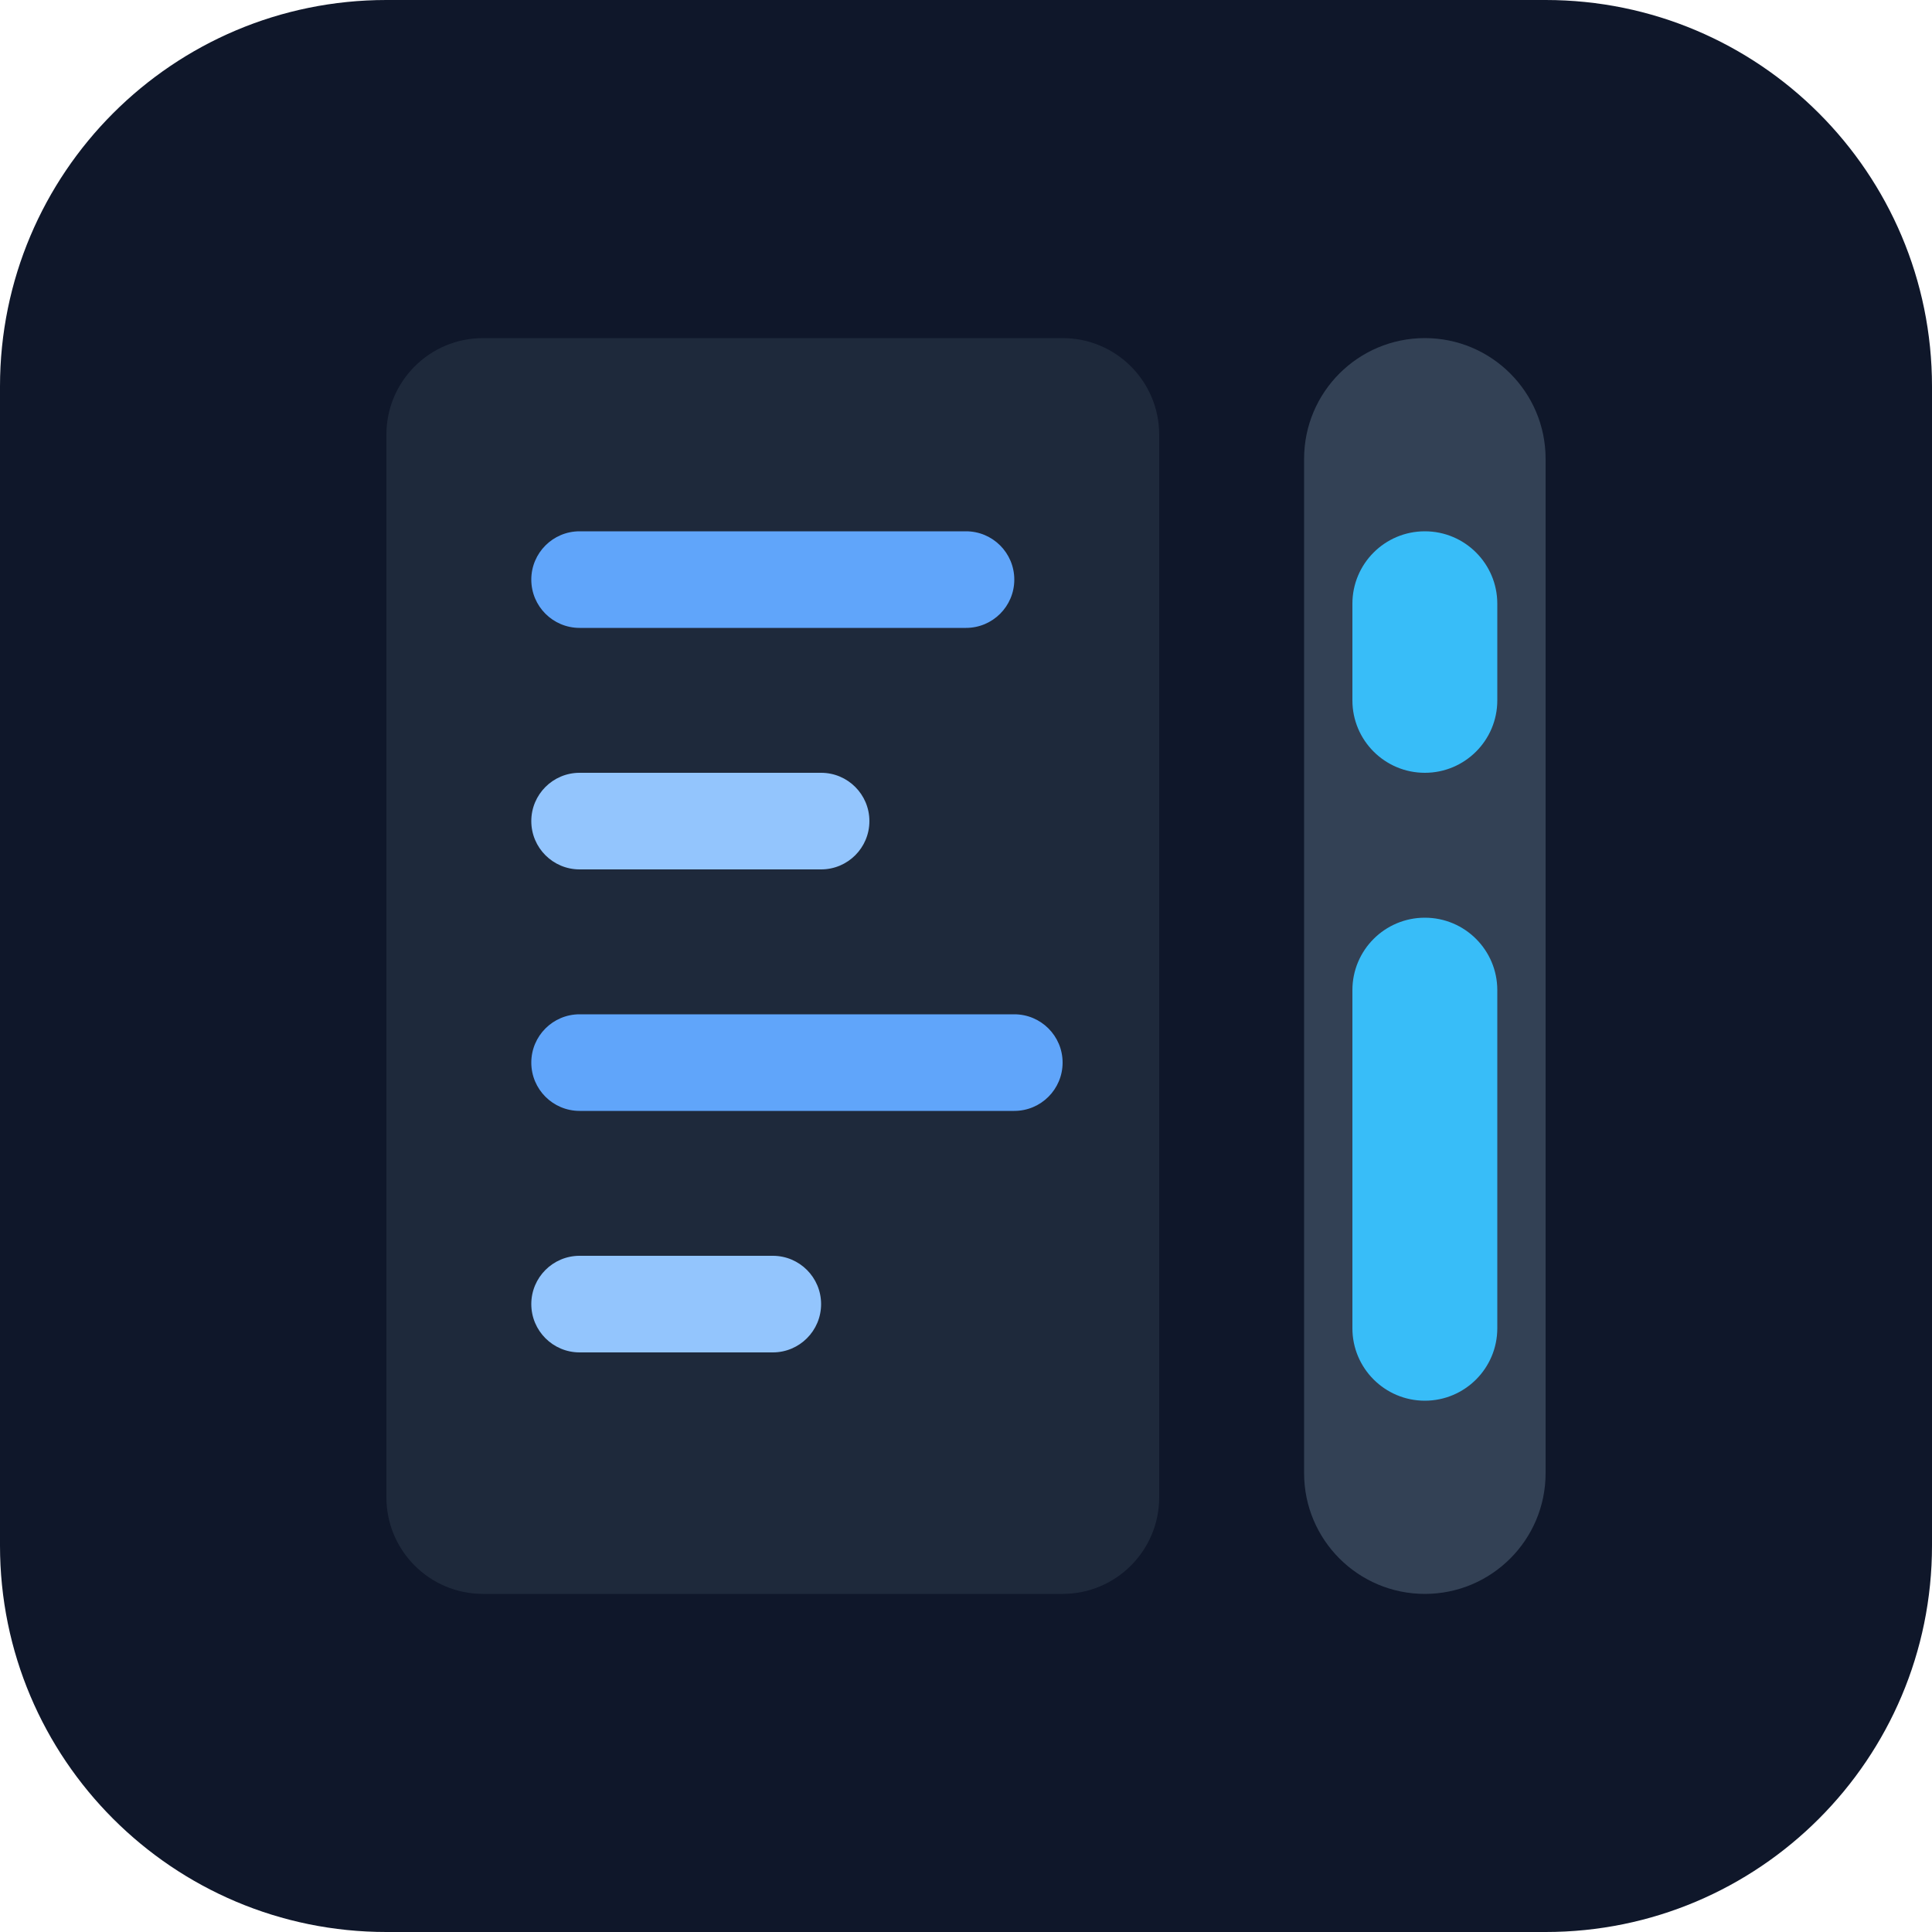
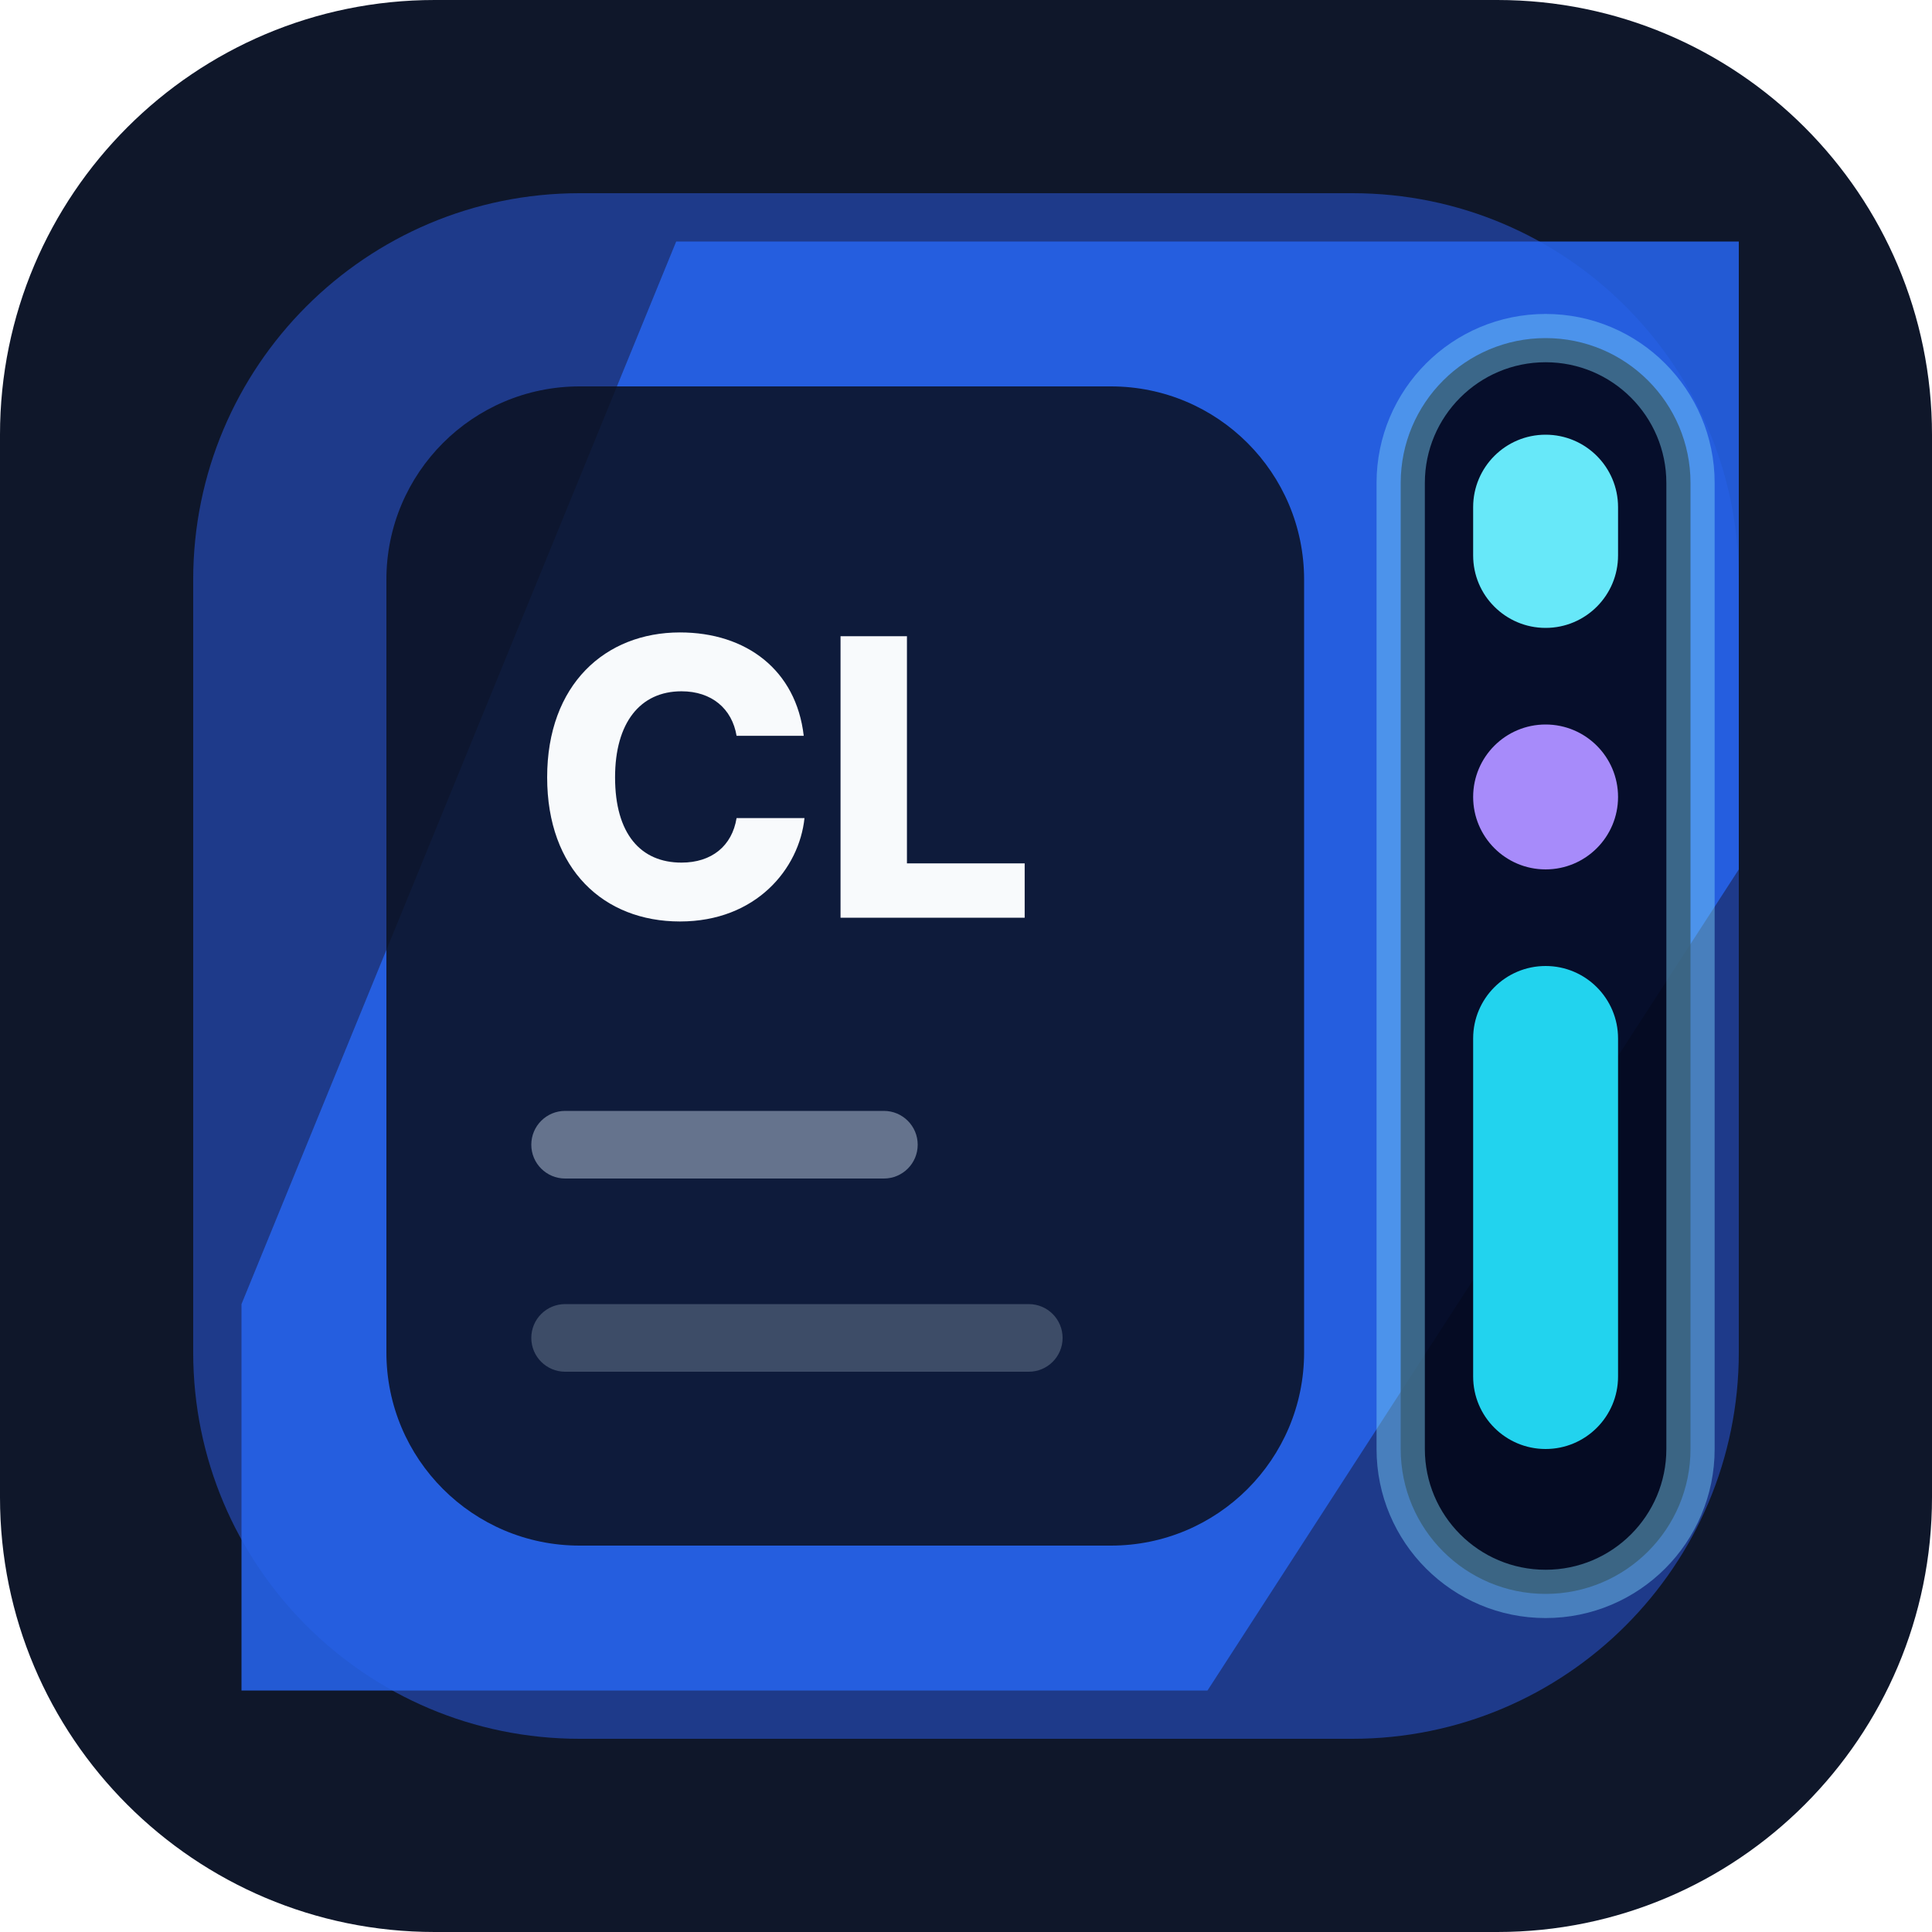
<svg xmlns="http://www.w3.org/2000/svg" width="40" height="40" viewBox="0 0 40 40" fill="none">
-   <rect width="40" height="40" rx="8" fill="#0F172A" />
-   <rect x="8" y="7" width="16" height="26" rx="2" fill="#1E293B" />
-   <rect x="27" y="7" width="5" height="26" rx="2.5" fill="#334155" />
-   <rect x="11" y="11" width="10" height="2" rx="1" fill="#60A5FA" />
-   <rect x="11" y="16" width="7" height="2" rx="1" fill="#93C5FD" />
-   <rect x="11" y="21" width="11" height="2" rx="1" fill="#60A5FA" />
-   <rect x="11" y="26" width="6" height="2" rx="1" fill="#93C5FD" />
-   <rect x="28" y="11" width="3" height="5" rx="1.5" fill="#38BDF8" />
-   <rect x="28" y="19" width="3" height="10" rx="1.5" fill="#38BDF8" />
+   <rect width="40" height="40" rx="9" fill="#0F172A" />
+   <rect x="4" y="4" width="32" height="32" rx="8" fill="url(#bg)" />
+   <path d="M5 27L14 5H36V18L25 35H5V27Z" fill="url(#accent)" opacity="0.88" />
+   <rect x="8" y="8" width="19" height="24" rx="4" fill="#0B1020" opacity="0.86" />
+   <text x="11" y="19" font-family="Inter, Segoe UI, Arial, sans-serif" font-size="8" font-weight="800" fill="#F8FAFC">CL</text>
+   <rect x="11" y="23" width="8" height="1.4" rx="0.7" fill="#94A3B8" opacity="0.65" />
+   <rect x="11" y="27" width="11" height="1.4" rx="0.7" fill="#64748B" opacity="0.55" />
+   <rect x="29" y="7" width="6" height="26" rx="3" fill="#020617" opacity="0.9" />
+   <rect x="30.5" y="9" width="3" height="4" rx="1.5" fill="#67E8F9" />
+   <rect x="30.5" y="15" width="3" height="3" rx="1.5" fill="#A78BFA" />
+   <rect x="30.5" y="20" width="3" height="10" rx="1.5" fill="url(#bar)" />
+   <rect x="29" y="7" width="6" height="26" rx="3" stroke="#7DD3FC" stroke-opacity="0.45" />
+   <defs>
+     <linearGradient id="bg" x1="4" y1="4" x2="36" y2="36">
+       <stop stop-color="#1E3A8A" />
+       <stop offset="0.52" stop-color="#581C87" />
+       <stop offset="1" stop-color="#0E7490" />
+     </linearGradient>
+     <linearGradient id="accent" x1="6" y1="5" x2="36" y2="35">
+       <stop stop-color="#2563EB" />
+       <stop offset="0.5" stop-color="#7C3AED" />
+       <stop offset="1" stop-color="#06B6D4" />
+     </linearGradient>
+     <linearGradient id="bar" x1="30" y1="20" x2="34" y2="30">
+       <stop stop-color="#22D3EE" />
+       <stop offset="1" stop-color="#8B5CF6" />
+     </linearGradient>
+   </defs>
</svg>
